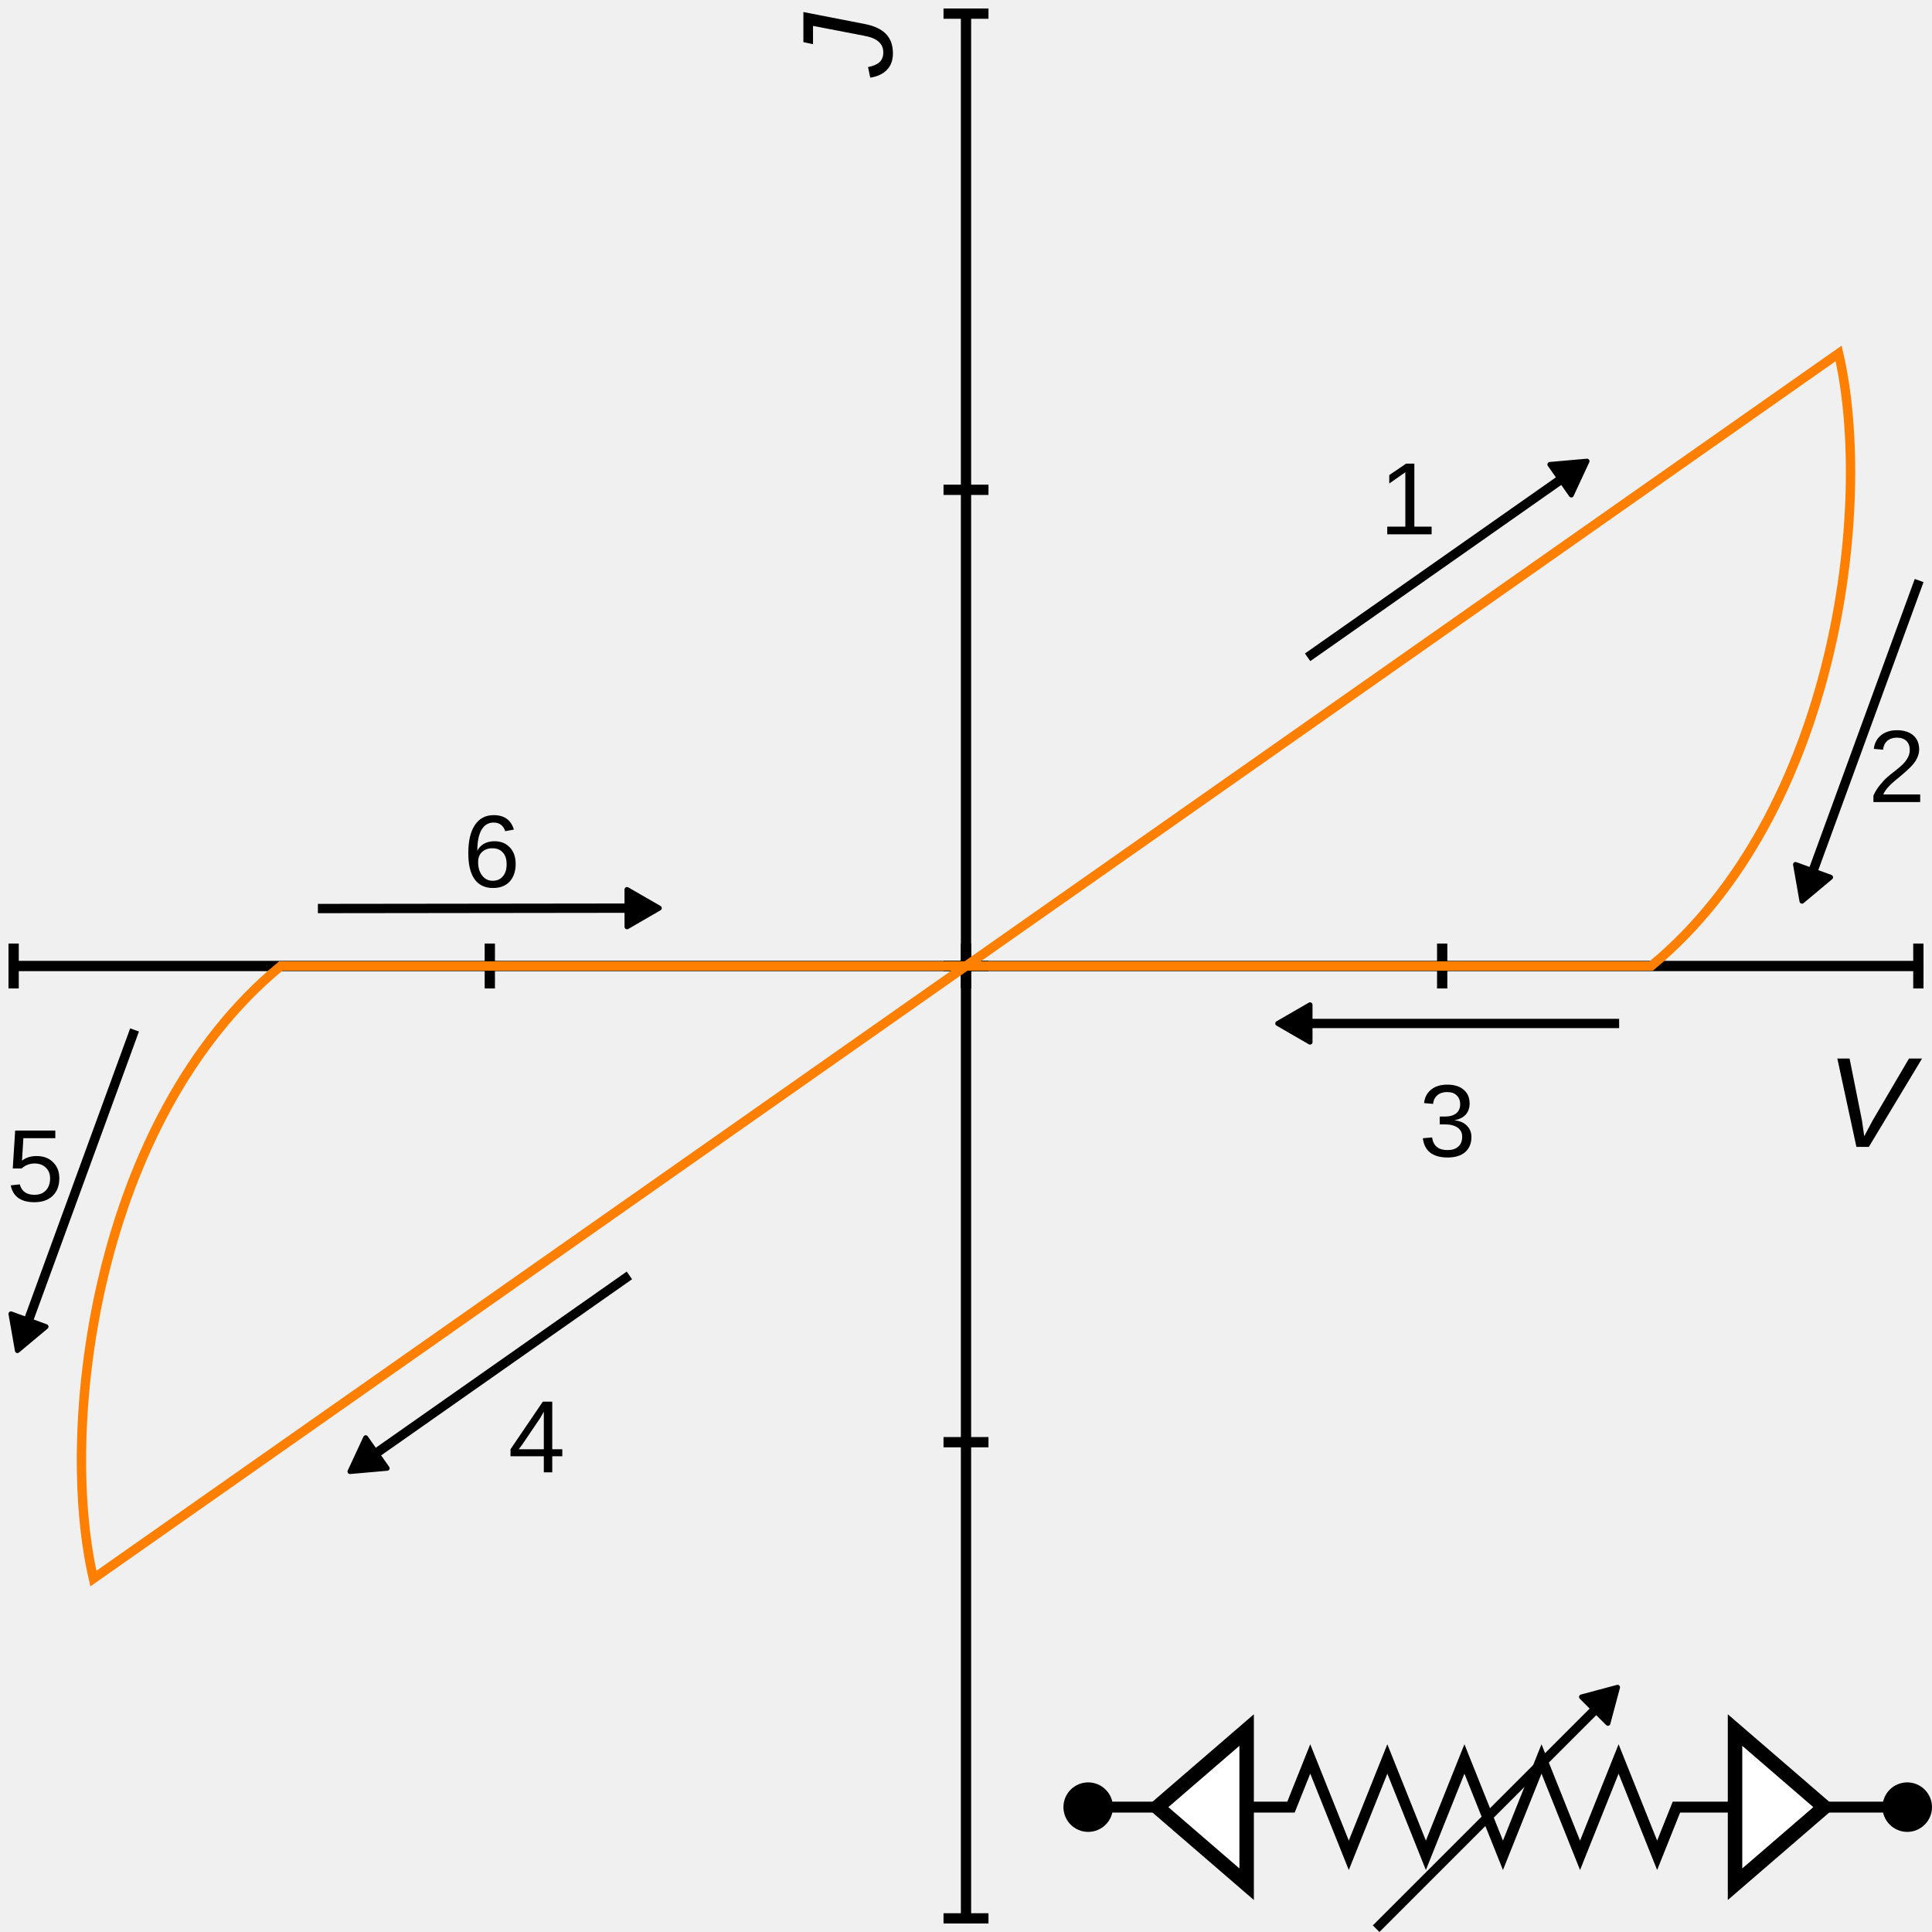
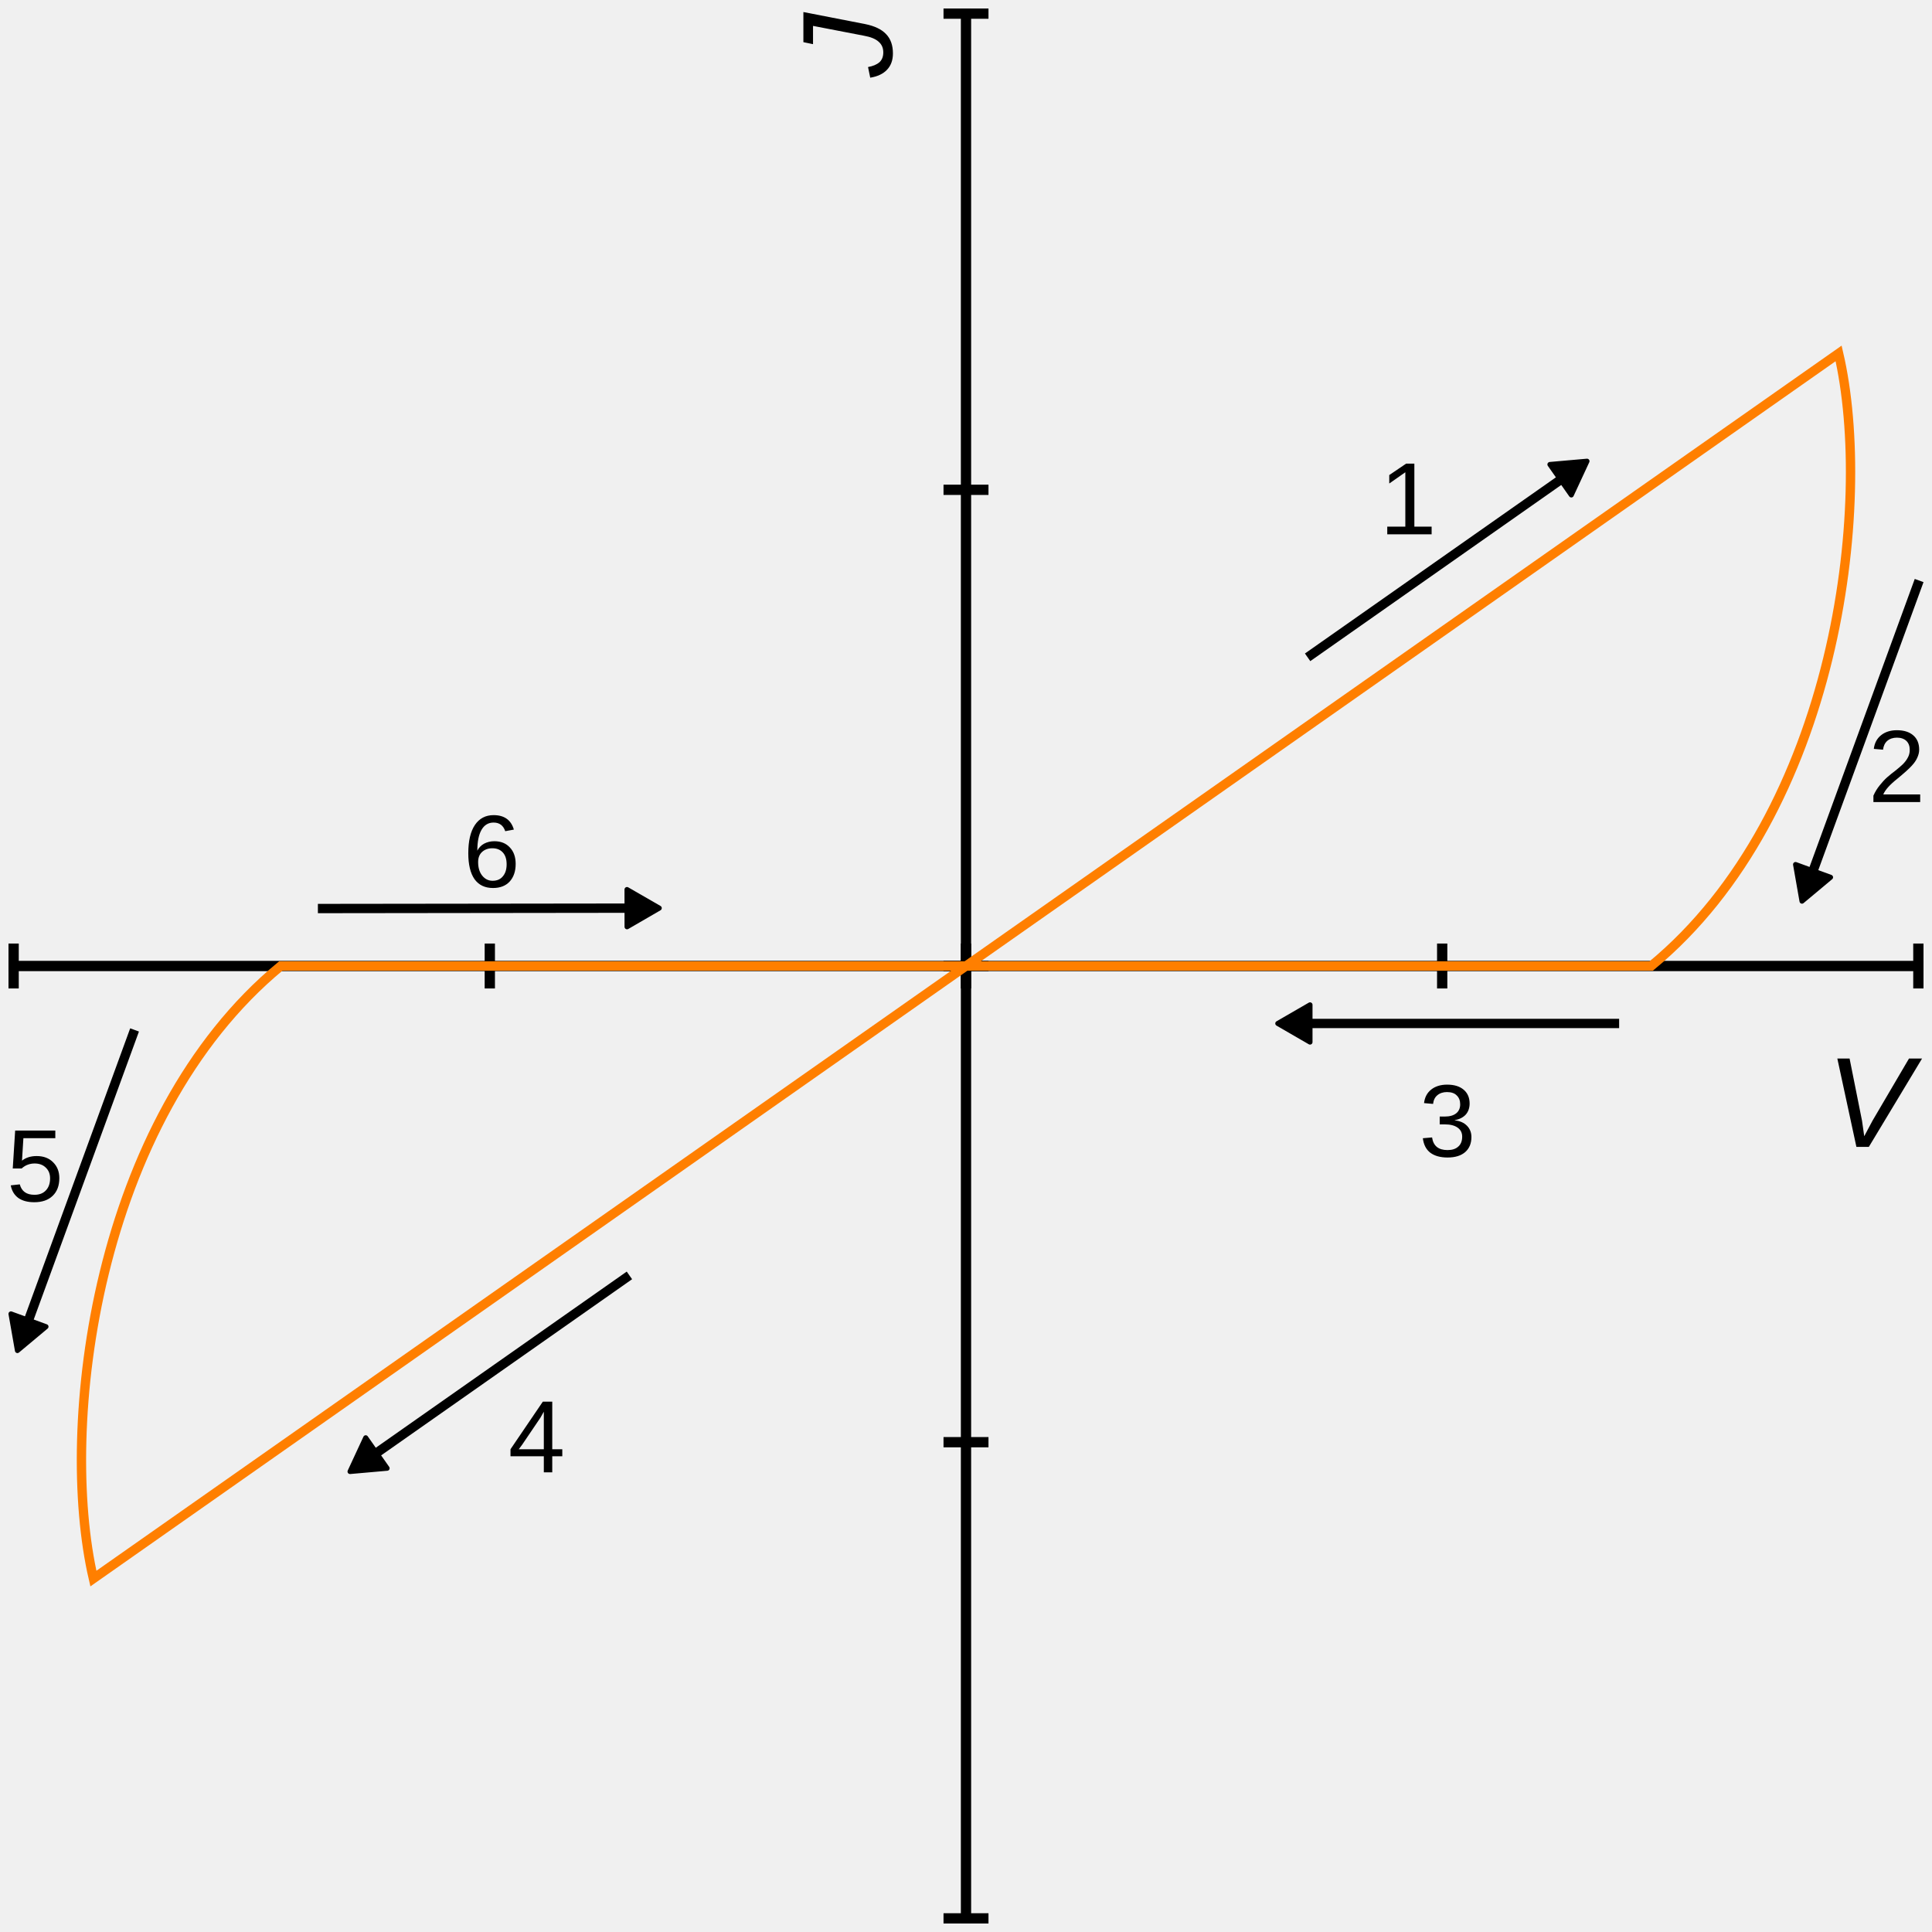
<svg xmlns="http://www.w3.org/2000/svg" height="150.376pt" version="1.1" viewBox="0 0 150.376 150.376" width="150.376pt" id="svg315">
  <defs id="defs4" style="stroke-linecap:butt;stroke-linejoin:round">
    <marker style="overflow:visible" id="TriangleOutM" refX="0.0" refY="0.0" orient="auto">
      <path transform="scale(0.4)" style="fill-rule:evenodd;fill:context-stroke;stroke:context-stroke;stroke-width:1.0pt" d="M 5.77,0.0 L -2.88,5.0 L -2.88,-5.0 L 5.77,0.0 z " id="path6509" />
    </marker>
    <marker style="overflow:visible" id="TriangleOutS" refX="0.0" refY="0.0" orient="auto">
      <path transform="scale(0.2)" style="fill-rule:evenodd;fill:context-stroke;stroke:context-stroke;stroke-width:1.0pt" d="M 5.77,0.0 L -2.88,5.0 L -2.88,-5.0 L 5.77,0.0 z " id="path6512" />
    </marker>
    <marker orient="auto" refY="0" refX="0" id="DotM" style="overflow:visible;stroke-linecap:butt;stroke-linejoin:round">
      <path id="path1192" d="m -2.5,-1 c 0,2.76 -2.24,5 -5,5 -2.76,0 -5,-2.24 -5,-5 0,-2.76 2.24,-5 5,-5 2.76,0 5,2.24 5,5 z" style="fill:#000000;fill-opacity:1;fill-rule:evenodd;stroke:#000000;stroke-width:1pt;stroke-linecap:butt;stroke-linejoin:round;stroke-opacity:1" transform="matrix(0.4,0,0,0.4,2.96,0.4)" />
    </marker>
    <style type="text/css" id="style2">
*{stroke-linecap:butt;stroke-linejoin:round;}
  </style>
    <clipPath id="p5fc102eea9" style="stroke-linecap:butt;stroke-linejoin:round">
      <rect height="163.08" width="163.08" x="0" y="0" id="rect317" style="stroke-linecap:butt;stroke-linejoin:round" />
    </clipPath>
    <clipPath id="clipPath1658" style="stroke-linecap:butt;stroke-linejoin:round">
      <rect height="163.08" width="163.08" x="0" y="0" id="rect1656" style="stroke-linecap:butt;stroke-linejoin:round" />
    </clipPath>
    <path style="stroke:#000000;stroke-width:0.8;stroke-linecap:butt;stroke-linejoin:round" id="m8425c5f3ec" d="m 0,1.75 v -3.5" />
    <path style="stroke-linecap:butt;stroke-linejoin:round" d="" id="ArialMT-32" />
    <path style="stroke-linecap:butt;stroke-linejoin:round" id="DejaVuSans-Oblique-86" d="M 20.609,0 7.812,72.906 h 9.672 L 28.078,10.203 63.484,72.906 H 74.219 L 32.078,0 Z" />
    <path style="stroke:#000000;stroke-width:0.8;stroke-linecap:butt;stroke-linejoin:round" id="m1ce64211d6" d="m 1.75,0 h -3.5" />
    <path style="stroke-linecap:butt;stroke-linejoin:round" id="DejaVuSans-Oblique-74" d="m 16.703,72.906 h 9.906 L 13.375,5.078 q -2.578,-13.234 -8.719,-19.156 -6.125,-5.938 -17.156,-5.938 h -3.906 l 1.609,8.297 h 3.078 q 6.594,0 10.016,3.766 3.406,3.75 5.219,13.031 z" />
    <marker orient="auto" refY="0" refX="0" id="DotM-5" style="overflow:visible;stroke-linecap:butt;stroke-linejoin:round">
      <path id="path1192-5" d="m -2.5,-1 c 0,2.76 -2.24,5 -5,5 -2.76,0 -5,-2.24 -5,-5 0,-2.76 2.24,-5 5,-5 2.76,0 5,2.24 5,5 z" style="fill:#000000;fill-opacity:1;fill-rule:evenodd;stroke:#000000;stroke-width:1pt;stroke-linecap:butt;stroke-linejoin:round;stroke-opacity:1" transform="matrix(0.4,0,0,0.4,2.96,0.4)" />
    </marker>
    <marker orient="auto" refY="0" refX="0" id="marker2487" style="overflow:visible;stroke-linecap:butt;stroke-linejoin:round">
      <path id="path2485" d="m -2.5,-1 c 0,2.76 -2.24,5 -5,5 -2.76,0 -5,-2.24 -5,-5 0,-2.76 2.24,-5 5,-5 2.76,0 5,2.24 5,5 z" style="fill:#000000;fill-opacity:1;fill-rule:evenodd;stroke:#000000;stroke-width:1pt;stroke-linecap:butt;stroke-linejoin:round;stroke-opacity:1" transform="matrix(0.4,0,0,0.4,2.96,0.4)" />
    </marker>
    <clipPath clipPathUnits="userSpaceOnUse" id="clipPath1028">
      <path d="m 309.749,477.11 h 228.06 v 234.36 h -228.06 z" id="path1026" />
    </clipPath>
    <marker style="overflow:visible" id="TriangleOutM-0" refX="0" refY="0" orient="auto">
      <path transform="scale(0.4)" style="fill:context-stroke;fill-rule:evenodd;stroke:context-stroke;stroke-width:1pt" d="M 5.77,0 -2.88,5 V -5 Z" id="path6509-9" />
    </marker>
    <marker style="overflow:visible" id="TriangleOutM-0-9" refX="0" refY="0" orient="auto">
      <path transform="scale(0.4)" style="fill:context-stroke;fill-rule:evenodd;stroke:context-stroke;stroke-width:1pt" d="M 5.77,0 -2.88,5 V -5 Z" id="path6509-9-4" />
    </marker>
    <marker orient="auto" refY="0" refX="0" id="DotM-0" style="overflow:visible;stroke-linecap:butt;stroke-linejoin:round">
      <path id="path1192-3" d="m -2.5,-1 c 0,2.76 -2.24,5 -5,5 -2.76,0 -5,-2.24 -5,-5 0,-2.76 2.24,-5 5,-5 2.76,0 5,2.24 5,5 z" style="fill:#000000;fill-opacity:1;fill-rule:evenodd;stroke:#000000;stroke-width:1pt;stroke-linecap:butt;stroke-linejoin:round;stroke-opacity:1" transform="matrix(0.4,0,0,0.4,2.96,0.4)" />
    </marker>
    <marker orient="auto" refY="0" refX="0" id="marker1115" style="overflow:visible;stroke-linecap:butt;stroke-linejoin:round">
      <path id="path1113" d="m -2.5,-1 c 0,2.76 -2.24,5 -5,5 -2.76,0 -5,-2.24 -5,-5 0,-2.76 2.24,-5 5,-5 2.76,0 5,2.24 5,5 z" style="fill:#000000;fill-opacity:1;fill-rule:evenodd;stroke:#000000;stroke-width:1pt;stroke-linecap:butt;stroke-linejoin:round;stroke-opacity:1" transform="matrix(0.4,0,0,0.4,2.96,0.4)" />
    </marker>
    <marker style="overflow:visible" id="TriangleOutM-0-5" refX="0" refY="0" orient="auto">
      <path transform="scale(0.4)" style="fill:context-stroke;fill-rule:evenodd;stroke:context-stroke;stroke-width:1pt" d="M 5.77,0 -2.88,5 V -5 Z" id="path6509-9-49" />
    </marker>
  </defs>
  <defs id="defs313">
    <clipPath id="pf82ad3e4dd" style="stroke-linecap:butt;stroke-linejoin:round">
      <rect height="163.08" width="163.08" x="0" y="0" id="rect310" style="stroke-linecap:butt;stroke-linejoin:round" />
    </clipPath>
  </defs>
  <text xml:space="preserve" style="font-style:normal;font-variant:normal;font-weight:normal;font-stretch:normal;font-size:10px;line-height:1.25;font-family:Arial;-inkscape-font-specification:Arial;letter-spacing:0px;word-spacing:0px;fill:#000000;fill-opacity:1;stroke:none;stroke-width:0.75;stroke-linecap:butt;stroke-linejoin:round" x="142.147" y="89.266" id="text2245">
    <tspan id="tspan2243" style="font-style:italic;font-variant:normal;font-weight:normal;font-stretch:normal;font-family:Arial;-inkscape-font-specification:'Arial Italic';stroke-width:0.75;stroke-linecap:butt;stroke-linejoin:round" x="142.147" y="89.266">V</tspan>
  </text>
  <text xml:space="preserve" style="font-style:normal;font-variant:normal;font-weight:normal;font-stretch:normal;font-size:10px;line-height:1.25;font-family:Arial;-inkscape-font-specification:Arial;letter-spacing:0px;word-spacing:0px;fill:#000000;fill-opacity:1;stroke:none;stroke-width:0.75;stroke-linecap:butt;stroke-linejoin:round" x="-6.017" y="69.41" id="text2249" transform="rotate(-90)">
    <tspan id="tspan2247" style="font-style:italic;font-variant:normal;font-weight:normal;font-stretch:normal;font-family:Arial;-inkscape-font-specification:'Arial Italic';stroke-width:0.75;stroke-linecap:butt;stroke-linejoin:round" x="-6.017" y="69.41">J</tspan>
  </text>
  <g id="g1778">
    <path id="path303" style="fill:none;stroke:#000000;stroke-width:0.8;stroke-linecap:square;stroke-linejoin:miter;stroke-miterlimit:4;stroke-dasharray:none" d="M 75.188,149.315 V 1.061" />
    <path style="fill:none;stroke:#000000;stroke-width:0.8;stroke-linecap:butt;stroke-linejoin:miter;stroke-miterlimit:4;stroke-dasharray:none;stroke-opacity:1" d="m 73.438,1.061 h 3.5" id="path1582" />
    <path style="fill:none;stroke:#000000;stroke-width:0.8;stroke-linecap:butt;stroke-linejoin:miter;stroke-miterlimit:4;stroke-dasharray:none;stroke-opacity:1" d="m 73.438,38.124 h 3.5" id="path1764" />
    <path style="fill:none;stroke:#000000;stroke-width:0.8;stroke-linecap:butt;stroke-linejoin:miter;stroke-miterlimit:4;stroke-dasharray:none;stroke-opacity:1" d="m 73.438,75.188 h 3.5" id="path1766" />
    <path style="fill:none;stroke:#000000;stroke-width:0.8;stroke-linecap:butt;stroke-linejoin:miter;stroke-miterlimit:4;stroke-dasharray:none;stroke-opacity:1" d="m 73.438,112.252 h 3.5" id="path1768" />
    <path style="fill:none;stroke:#000000;stroke-width:0.8;stroke-linecap:butt;stroke-linejoin:miter;stroke-miterlimit:4;stroke-dasharray:none;stroke-opacity:1" d="m 73.438,149.315 h 3.5" id="path1770" />
  </g>
  <g id="g1872" transform="rotate(90,75.18793,75.18793)">
    <path id="path1860" style="fill:none;stroke:#000000;stroke-width:0.8;stroke-linecap:square;stroke-linejoin:miter;stroke-miterlimit:4;stroke-dasharray:none" d="M 75.188,149.315 V 1.061" />
    <path style="fill:none;stroke:#000000;stroke-width:0.8;stroke-linecap:butt;stroke-linejoin:miter;stroke-miterlimit:4;stroke-dasharray:none;stroke-opacity:1" d="m 73.438,1.061 h 3.5" id="path1862" />
    <path style="fill:none;stroke:#000000;stroke-width:0.8;stroke-linecap:butt;stroke-linejoin:miter;stroke-miterlimit:4;stroke-dasharray:none;stroke-opacity:1" d="m 73.438,38.124 h 3.5" id="path1864" />
    <path style="fill:none;stroke:#000000;stroke-width:0.8;stroke-linecap:butt;stroke-linejoin:miter;stroke-miterlimit:4;stroke-dasharray:none;stroke-opacity:1" d="m 73.438,75.188 h 3.5" id="path1866" />
    <path style="fill:none;stroke:#000000;stroke-width:0.8;stroke-linecap:butt;stroke-linejoin:miter;stroke-miterlimit:4;stroke-dasharray:none;stroke-opacity:1" d="m 73.438,112.252 h 3.5" id="path1868" />
    <path style="fill:none;stroke:#000000;stroke-width:0.8;stroke-linecap:butt;stroke-linejoin:miter;stroke-miterlimit:4;stroke-dasharray:none;stroke-opacity:1" d="m 73.438,149.315 h 3.5" id="path1870" />
  </g>
  <g style="stroke-linecap:butt;stroke-linejoin:round" id="line2d_11" transform="translate(-6.352067,-126.3521)" />
  <g style="stroke-linecap:butt;stroke-linejoin:round" id="line2d_12" transform="translate(-6.352067,-126.3521)" />
  <path style="fill:none;stroke:#ff7f00;stroke-width:0.726;stroke-linecap:butt;stroke-linejoin:miter;stroke-miterlimit:4;stroke-dasharray:none;stroke-opacity:1;fill-opacity:1" d="M 75.188,75.188 H 21.854 C 7.397,87.12 4.533,111.079 7.268,122.868 L 143.108,27.508 c 2.735,11.789 -0.129,35.748 -14.587,47.68 H 75.188" id="path4670" />
  <path style="fill:none;stroke:#000000;stroke-width:0.726;stroke-linecap:butt;stroke-linejoin:miter;stroke-miterlimit:4;stroke-dasharray:none;stroke-opacity:1;marker-end:url(#TriangleOutM)" d="M 101.777,51.162 122.153,36.858" id="path6131" />
  <text xml:space="preserve" style="font-size:8px;line-height:1.25;font-family:Arial;-inkscape-font-specification:Arial;stroke-width:0.75" x="107.367" y="41.587" id="text8849">
    <tspan id="tspan8847" style="stroke-width:0.75" x="107.367" y="41.587">1</tspan>
  </text>
  <path style="fill:none;stroke:#000000;stroke-width:0.726;stroke-linecap:butt;stroke-linejoin:miter;stroke-miterlimit:4;stroke-dasharray:none;stroke-opacity:1;marker-end:url(#TriangleOutM-0)" d="M 48.99,99.27 28.614,113.574" id="path6131-0" />
  <text xml:space="preserve" style="font-size:8px;line-height:1.25;font-family:Arial;-inkscape-font-specification:Arial;stroke-width:0.75;stroke-linecap:butt;stroke-linejoin:round" x="39.548" y="114.596" id="text8849-8">
    <tspan id="tspan8847-5" style="stroke-width:0.75" x="39.548" y="114.596">4</tspan>
  </text>
  <path style="fill:none;stroke:#000000;stroke-width:0.726;stroke-linecap:butt;stroke-linejoin:miter;stroke-miterlimit:4;stroke-dasharray:none;stroke-opacity:1;marker-end:url(#TriangleOutM-0)" d="M 126.024,79.661 H 101.129" id="path18696" />
  <path style="fill:none;stroke:#000000;stroke-width:0.726;stroke-linecap:butt;stroke-linejoin:miter;stroke-miterlimit:4;stroke-dasharray:none;stroke-opacity:1;marker-end:url(#TriangleOutM-0-9)" d="m 24.743,70.715 24.896,-0.03" id="path18696-0" />
  <text xml:space="preserve" style="font-size:8px;line-height:1.25;font-family:Arial;-inkscape-font-specification:Arial;stroke-width:0.75" x="36.042" y="69.041" id="text21775">
    <tspan id="tspan21773" style="stroke-width:0.75" x="36.042" y="69.041">6</tspan>
  </text>
  <text xml:space="preserve" style="font-size:8px;line-height:1.25;font-family:Arial;-inkscape-font-specification:Arial;stroke-width:0.75" x="110.432" y="90.014" id="text24969">
    <tspan id="tspan24967" style="stroke-width:0.75" x="110.432" y="90.014">3</tspan>
  </text>
  <g id="g35190" transform="translate(0.6606623)">
    <path style="fill:none;stroke:#000000;stroke-width:0.726;stroke-linecap:butt;stroke-linejoin:miter;stroke-miterlimit:4;stroke-dasharray:none;stroke-opacity:1;marker-end:url(#TriangleOutM-0-9)" d="M 9.813,80.164 1.27,103.548" id="path26180" />
    <text xml:space="preserve" style="font-size:8px;line-height:1.25;font-family:Arial;-inkscape-font-specification:Arial;stroke-width:0.75" x="-0.154" y="93.498" id="text28881">
      <tspan id="tspan28879" style="stroke-width:0.75" x="-0.154" y="93.498">5</tspan>
    </text>
  </g>
  <g id="g35195" transform="translate(-0.6606506)">
    <path style="fill:none;stroke:#000000;stroke-width:0.726;stroke-linecap:butt;stroke-linejoin:miter;stroke-miterlimit:4;stroke-dasharray:none;stroke-opacity:1;marker-end:url(#TriangleOutM-0-9)" d="m 150.035,45.186 -8.543,23.384" id="path30487" />
    <text xml:space="preserve" style="font-size:8px;line-height:1.25;font-family:Arial;-inkscape-font-specification:Arial;stroke-width:0.75" x="146.069" y="62.429" id="text30493">
      <tspan id="tspan30491" style="stroke-width:0.75" x="146.069" y="62.429">2</tspan>
    </text>
  </g>
-   <g id="g1103" transform="translate(-0.6961695,5.308302)" style="stroke-linecap:butt;stroke-linejoin:round">
-     <g id="g2617" style="stroke-linecap:butt;stroke-linejoin:round" transform="translate(82.83348,54.63194)">
-       <path id="path1126" d="m 2.595,80.717 h 15.75 l 1.5,-3.75 3,7.5 3,-7.5 3,7.5 3,-7.5 3,7.5 3,-7.5 3,7.5 3,-7.5 3,7.5 0.75,-1.875 0.75,-1.875 h 18" style="fill:none;stroke:#000000;stroke-width:0.85;stroke-linecap:butt;stroke-linejoin:miter;stroke-miterlimit:4;stroke-dasharray:none;stroke-opacity:1;marker-start:url(#DotM-0);marker-end:url(#DotM-0)" />
-       <path id="path1428" d="m 52.908,74.717 v 12 l 6.955,-6 z" style="fill:#ffffff;fill-opacity:1;stroke:#000000;stroke-width:1.125;stroke-linecap:butt;stroke-linejoin:miter;stroke-miterlimit:4;stroke-dasharray:none;stroke-opacity:1" />
-       <path style="fill:#ffffff;fill-opacity:1;stroke:#000000;stroke-width:1.125;stroke-linecap:butt;stroke-linejoin:miter;stroke-miterlimit:4;stroke-dasharray:none;stroke-opacity:1" d="m 14.894,74.717 v 12 l -6.955,-6 z" id="path1428-2" />
-     </g>
-     <path style="fill:none;stroke:#000000;stroke-width:0.726;stroke-linecap:butt;stroke-linejoin:miter;stroke-miterlimit:4;stroke-dasharray:none;stroke-opacity:1;marker-end:url(#TriangleOutM-0-5)" d="m 107.807,144.811 17.604,-17.604" id="path18696-9" />
-   </g>
</svg>
